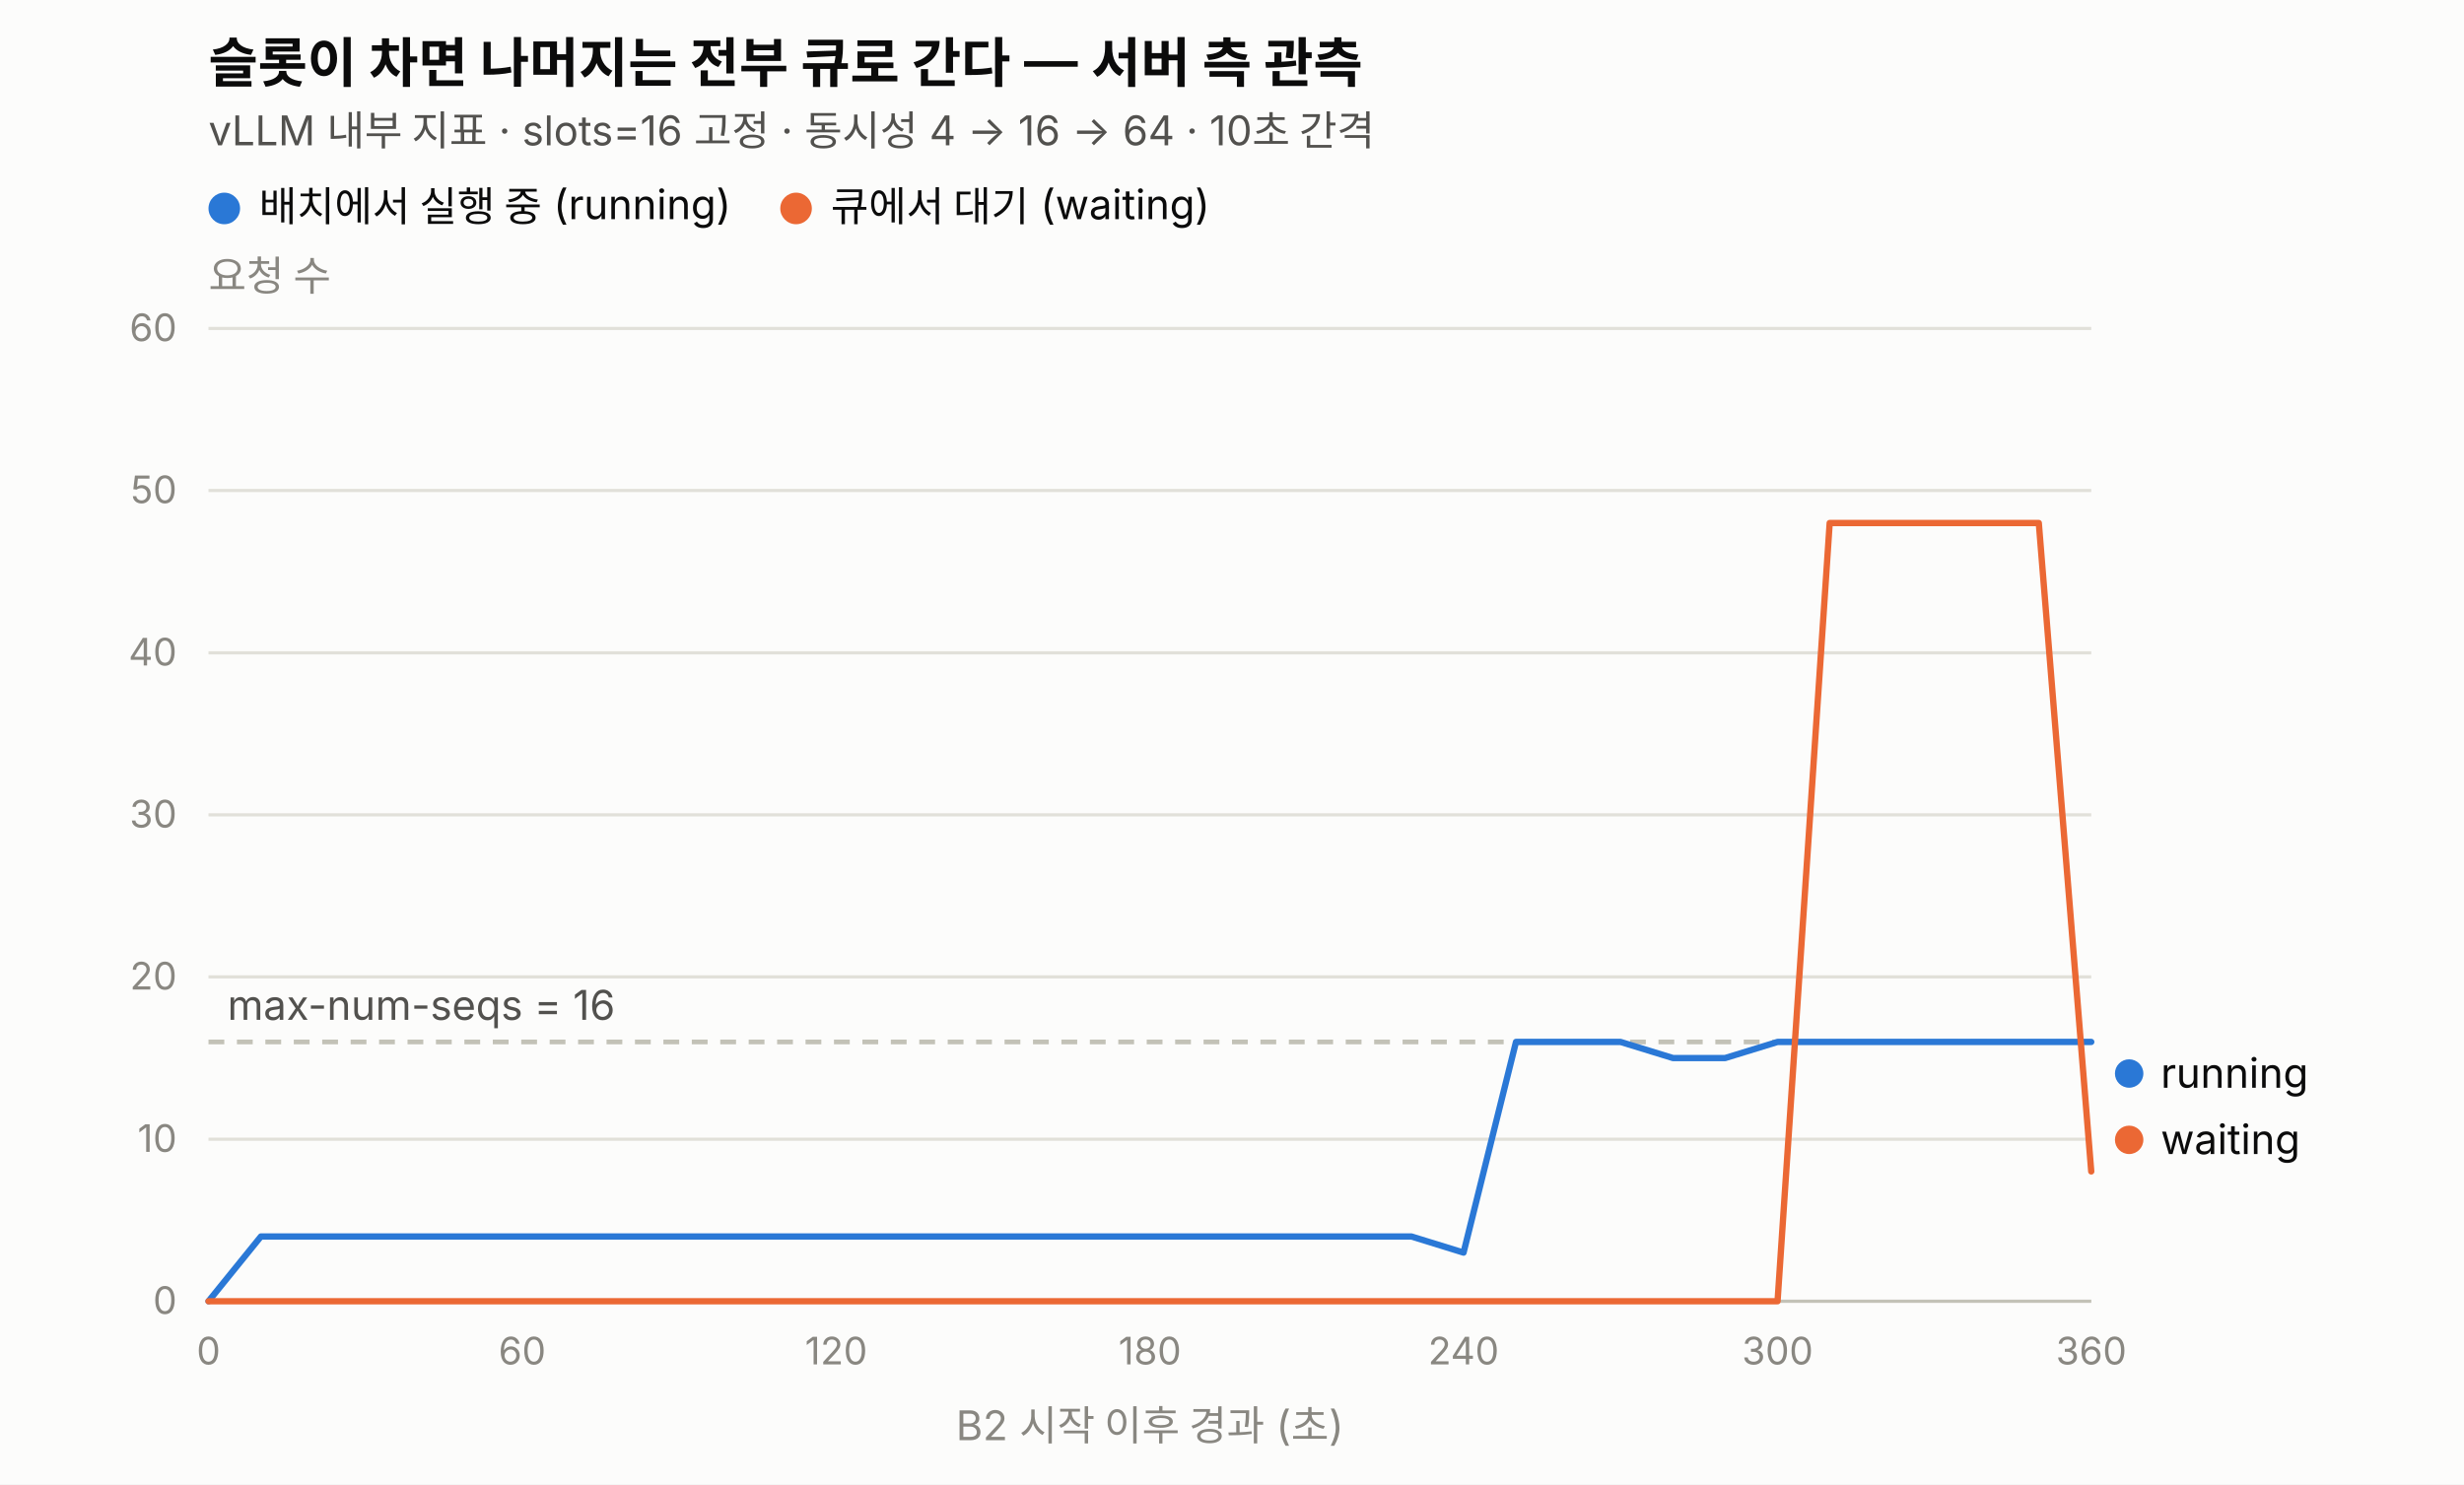
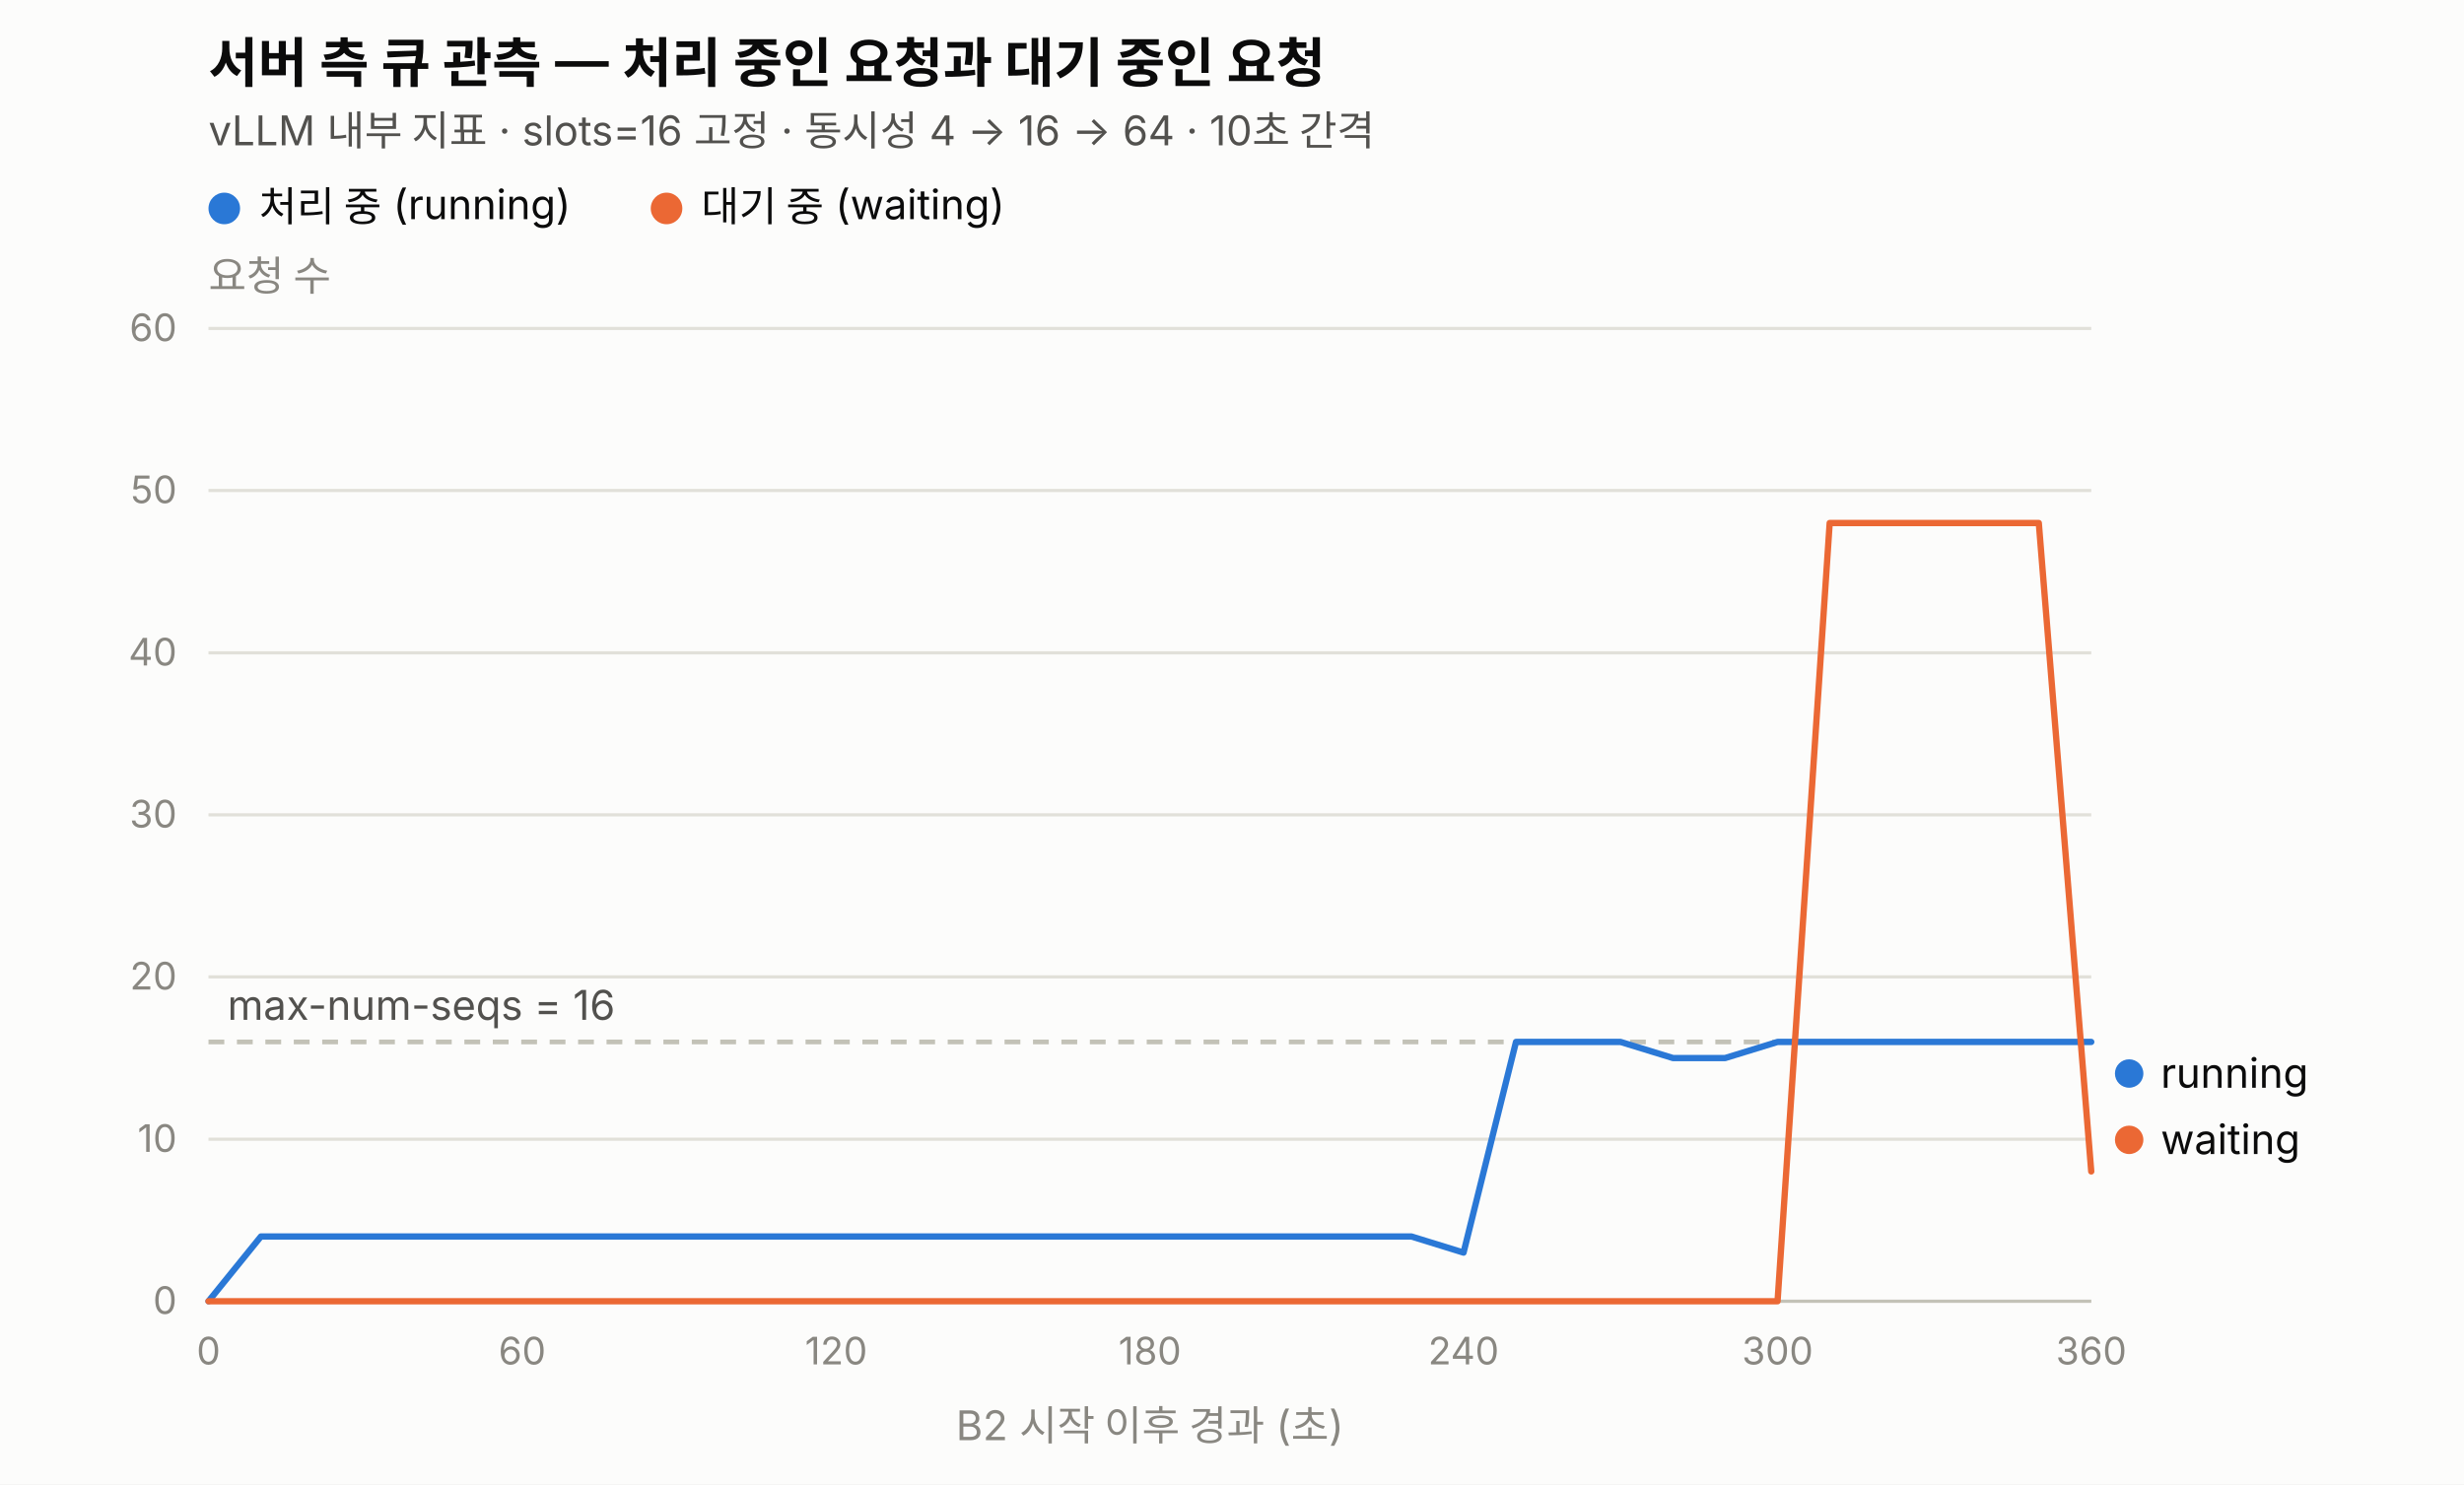
- <svg xmlns="http://www.w3.org/2000/svg" width="780" height="470" viewBox="0 0 780 470" role="img" aria-label="슬롯이 차면 나머지는 전부 큐로 간다 — 서버 측 관측">
+ <svg xmlns="http://www.w3.org/2000/svg" width="780" height="470" viewBox="0 0 780 470" role="img" aria-label="서버 측 큐 관측 — 처리 중인 요청과 대기 중인 요청">
  <style>
  .surface { fill: #fcfcfb; }
  .ink     { fill: #0b0b0b; }
  .ink2    { fill: #52514e; }
  .muted   { fill: #898781; }
  .grid    { stroke: #e1e0d9; }
  .axis    { stroke: #c3c2b7; }
  .s0 { stroke: #2a78d6; } .f0 { fill: #2a78d6; }
  .s1 { stroke: #eb6834; } .f1 { fill: #eb6834; }
  .s2 { stroke: #1baf7a; } .f2 { fill: #1baf7a; }
  @media (prefers-color-scheme: dark) {
    .surface { fill: #1a1a19; }
    .ink     { fill: #ffffff; }
    .ink2    { fill: #c3c2b7; }
    .muted   { fill: #898781; }
    .grid    { stroke: #2c2c2a; }
    .axis    { stroke: #383835; }
    .s0 { stroke: #3987e5; } .f0 { fill: #3987e5; }
    .s1 { stroke: #d95926; } .f1 { fill: #d95926; }
    .s2 { stroke: #199e70; } .f2 { fill: #199e70; }
  }
  text { font-family: system-ui,-apple-system,"Segoe UI",sans-serif; }
  .tick { font-size: 12px; font-variant-numeric: tabular-nums; }
  .lbl  { font-size: 13px; }
  .ttl  { font-size: 17px; font-weight: 600; }
  .sub  { font-size: 13px; }
  .line { fill: none; stroke-width: 2; stroke-linejoin: round; stroke-linecap: round; }
</style>
  <rect class="surface" width="780" height="470" />
-   <text class="ttl ink" x="66" y="26">슬롯이 차면 나머지는 전부 큐로 간다 — 서버 측 관측</text>
+   <text class="ttl ink" x="66" y="26">서버 측 큐 관측 — 처리 중인 요청과 대기 중인 요청</text>
  <text class="sub ink2" x="66" y="46">vLLM 내부 지표 · slots=16 고정 · 동시성 4 → 16 → 64 · 10초 간격</text>
  <circle class="f0" cx="71" cy="66" r="5" />
-   <text class="lbl ink" x="82" y="70">배치에서 실행 중 (running)</text>
-   <circle class="f1" cx="252" cy="66" r="5" />
-   <text class="lbl ink" x="263" y="70">큐에서 대기 (waiting)</text>
+   <text class="lbl ink" x="82" y="70">처리 중 (running)</text>
+   <circle class="f1" cx="211" cy="66" r="5" />
+   <text class="lbl ink" x="222" y="70">대기 중 (waiting)</text>
  <text class="lbl muted" x="66" y="92">요청 수</text>
  <line class="grid" x1="66" y1="412.0" x2="662" y2="412.0" stroke-width="1" />
  <text class="tick muted" x="56" y="416.0" text-anchor="end">0</text>
  <line class="grid" x1="66" y1="360.7" x2="662" y2="360.7" stroke-width="1" />
  <text class="tick muted" x="56" y="364.7" text-anchor="end">10</text>
  <line class="grid" x1="66" y1="309.3" x2="662" y2="309.3" stroke-width="1" />
  <text class="tick muted" x="56" y="313.3" text-anchor="end">20</text>
  <line class="grid" x1="66" y1="258.0" x2="662" y2="258.0" stroke-width="1" />
  <text class="tick muted" x="56" y="262.0" text-anchor="end">30</text>
  <line class="grid" x1="66" y1="206.7" x2="662" y2="206.7" stroke-width="1" />
  <text class="tick muted" x="56" y="210.7" text-anchor="end">40</text>
  <line class="grid" x1="66" y1="155.3" x2="662" y2="155.3" stroke-width="1" />
  <text class="tick muted" x="56" y="159.3" text-anchor="end">50</text>
  <line class="grid" x1="66" y1="104.0" x2="662" y2="104.0" stroke-width="1" />
  <text class="tick muted" x="56" y="108.0" text-anchor="end">60</text>
  <line class="axis" x1="66" y1="412" x2="662" y2="412" stroke-width="1" />
  <text class="tick muted" x="66.0" y="432" text-anchor="middle">0</text>
  <text class="tick muted" x="165.3" y="432" text-anchor="middle">60</text>
  <text class="tick muted" x="264.7" y="432" text-anchor="middle">120</text>
  <text class="tick muted" x="364.0" y="432" text-anchor="middle">180</text>
  <text class="tick muted" x="463.3" y="432" text-anchor="middle">240</text>
  <text class="tick muted" x="562.7" y="432" text-anchor="middle">300</text>
  <text class="tick muted" x="662.0" y="432" text-anchor="middle">360</text>
  <text class="lbl muted" x="364" y="456" text-anchor="middle">B2 시작 이후 경과 (초)</text>
  <line class="axis" x1="66" y1="329.9" x2="662" y2="329.9" stroke-width="1.5" stroke-dasharray="5 4" />
  <text class="lbl ink2" x="72" y="322.9">max-num-seqs = 16</text>
  <path class="line s0" d="M66.0,412.0 L82.6,391.5 L99.1,391.5 L115.7,391.5 L132.2,391.5 L148.8,391.5 L165.3,391.5 L181.9,391.5 L198.4,391.5 L215.0,391.5 L231.6,391.5 L248.1,391.5 L264.7,391.5 L281.2,391.5 L297.8,391.5 L314.3,391.5 L330.9,391.5 L347.4,391.5 L364.0,391.5 L380.6,391.5 L397.1,391.5 L413.7,391.5 L430.2,391.5 L446.8,391.5 L463.3,396.6 L479.9,329.9 L496.4,329.9 L513.0,329.9 L529.6,335.0 L546.1,335.0 L562.7,329.9 L579.2,329.9 L595.8,329.9 L612.3,329.9 L628.9,329.9 L645.4,329.9 L662.0,329.9" />
  <circle class="f0" cx="674.0" cy="339.9" r="4.5" />
  <text class="lbl ink" x="684.0" y="344.4">running</text>
  <path class="line s1" d="M66.0,412.0 L82.6,412.0 L99.1,412.0 L115.7,412.0 L132.2,412.0 L148.8,412.0 L165.3,412.0 L181.9,412.0 L198.4,412.0 L215.0,412.0 L231.6,412.0 L248.1,412.0 L264.7,412.0 L281.2,412.0 L297.8,412.0 L314.3,412.0 L330.9,412.0 L347.4,412.0 L364.0,412.0 L380.6,412.0 L397.1,412.0 L413.7,412.0 L430.2,412.0 L446.8,412.0 L463.3,412.0 L479.9,412.0 L496.4,412.0 L513.0,412.0 L529.6,412.0 L546.1,412.0 L562.7,412.0 L579.2,165.6 L595.8,165.6 L612.3,165.6 L628.9,165.6 L645.4,165.6 L662.0,370.9" />
  <circle class="f1" cx="674.0" cy="360.9" r="4.5" />
  <text class="lbl ink" x="684.0" y="365.4">waiting</text>
</svg>
